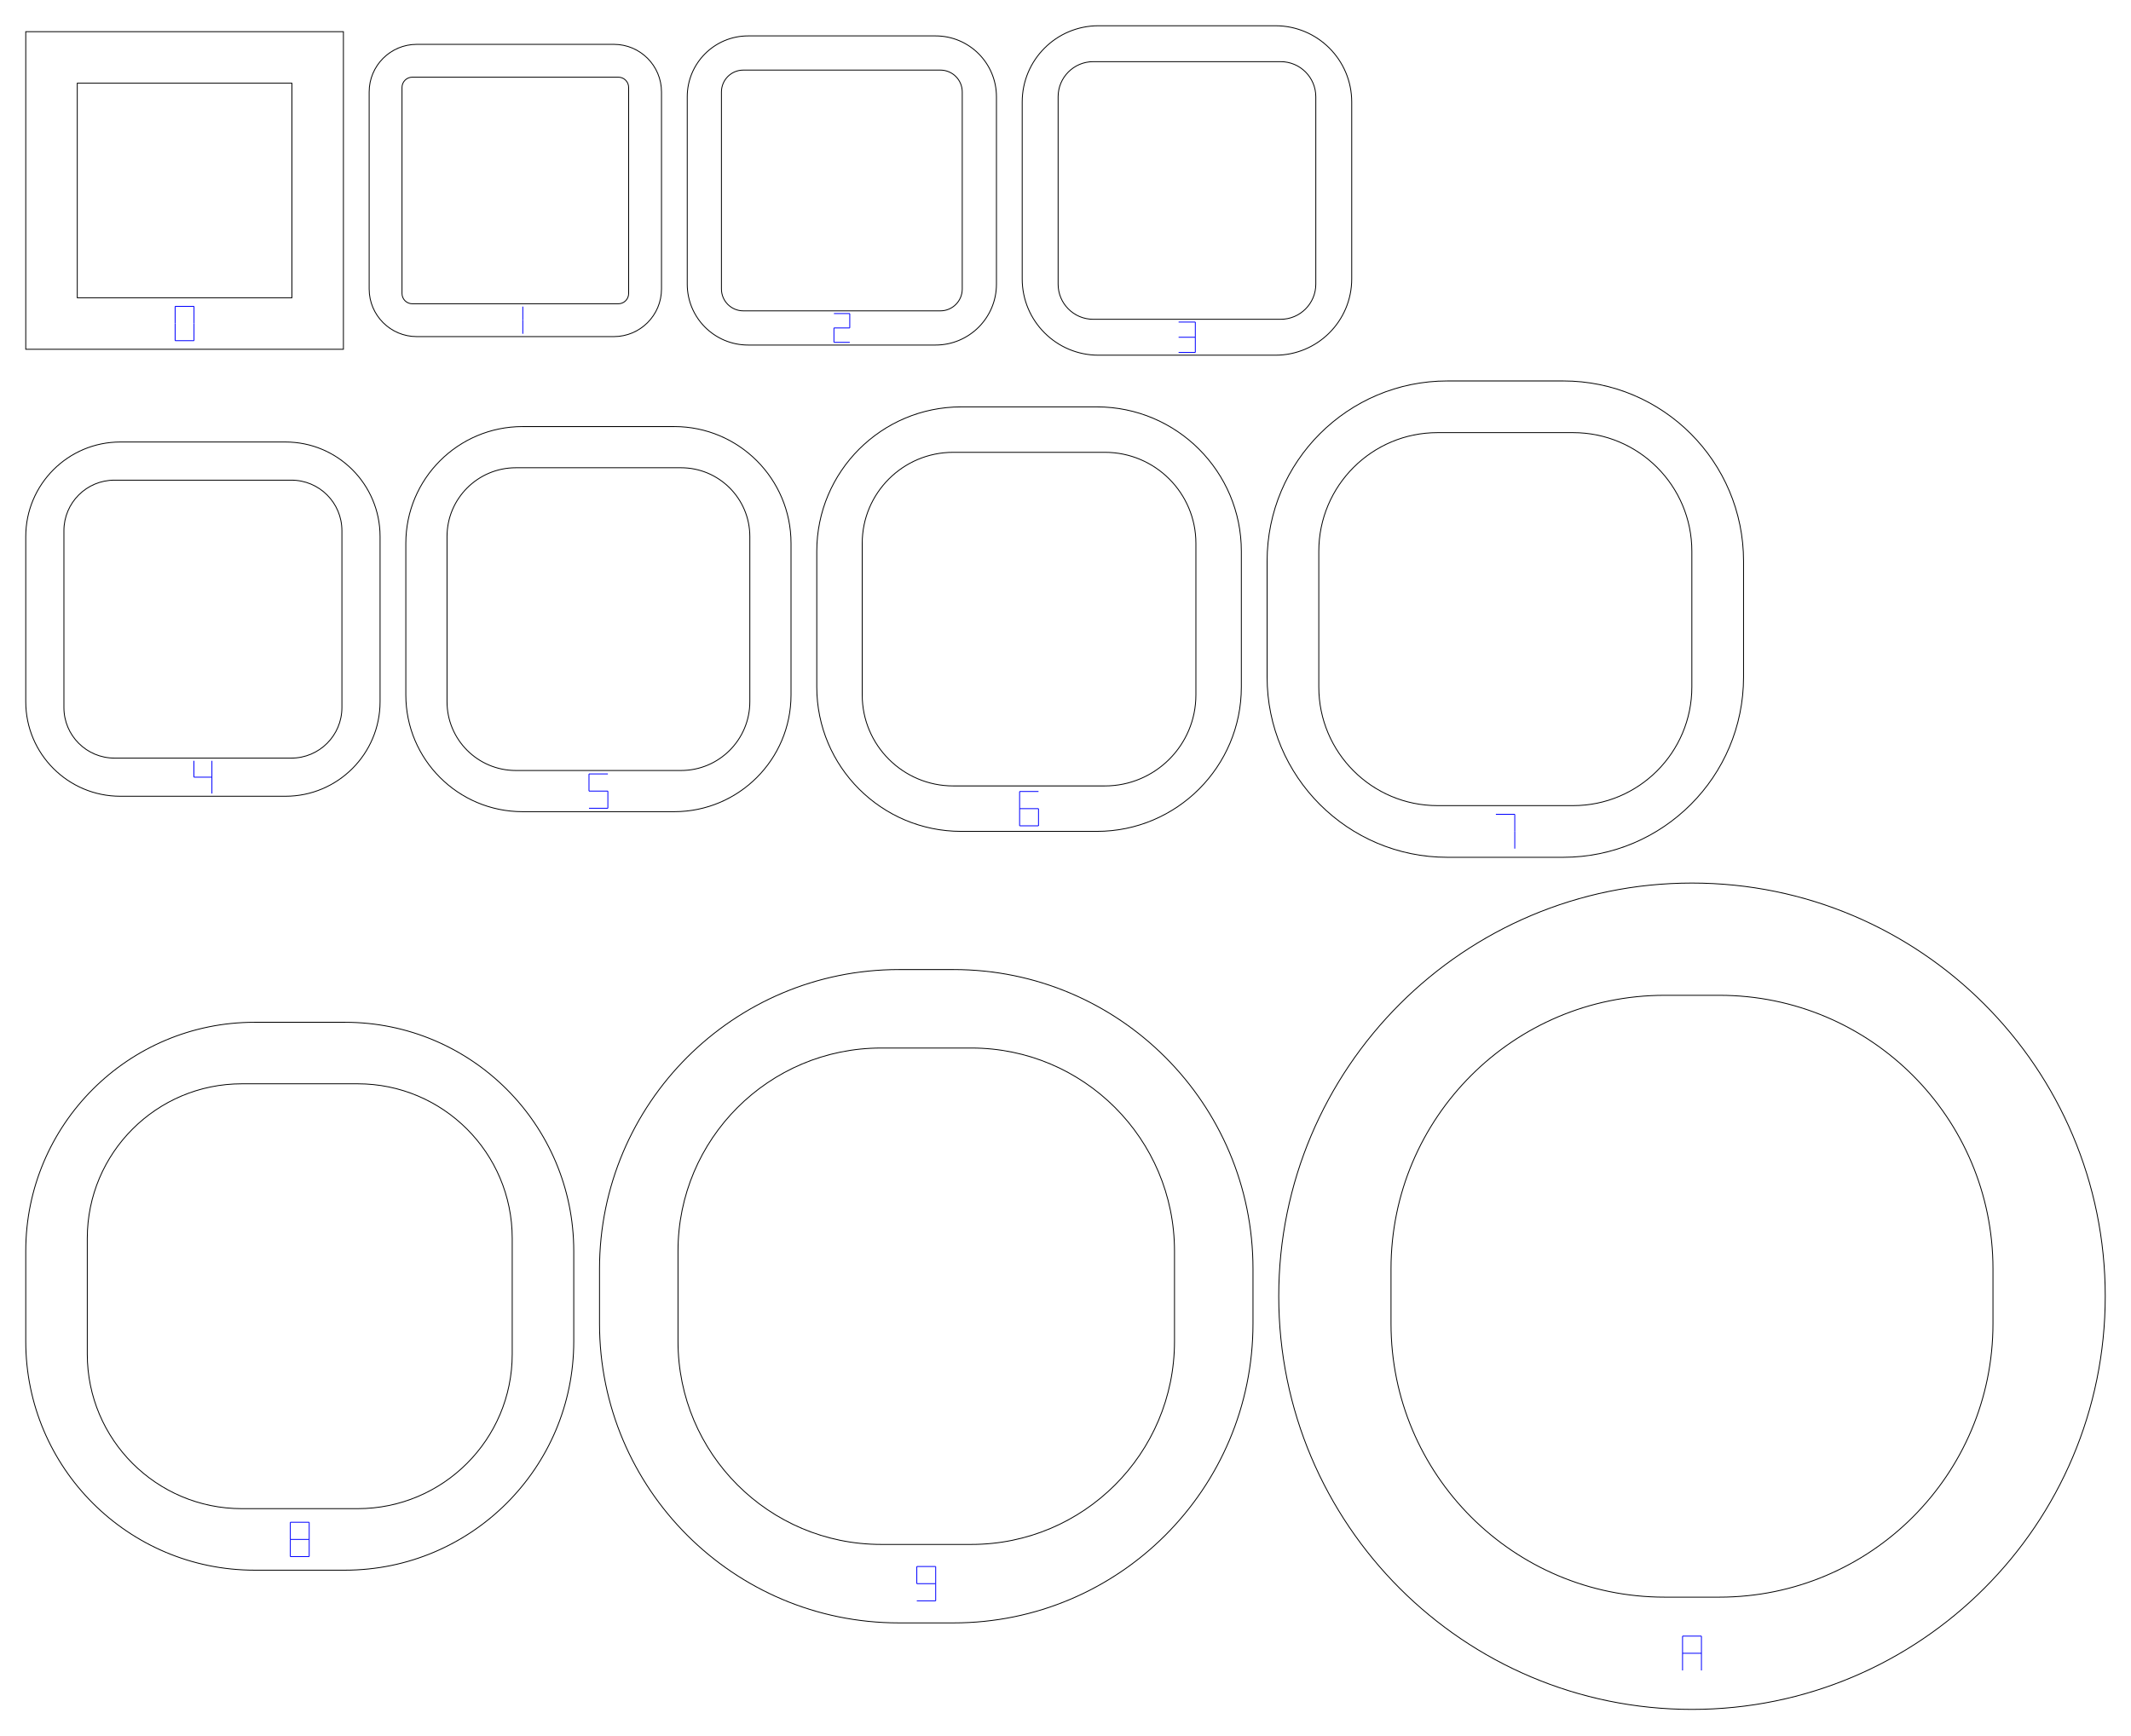
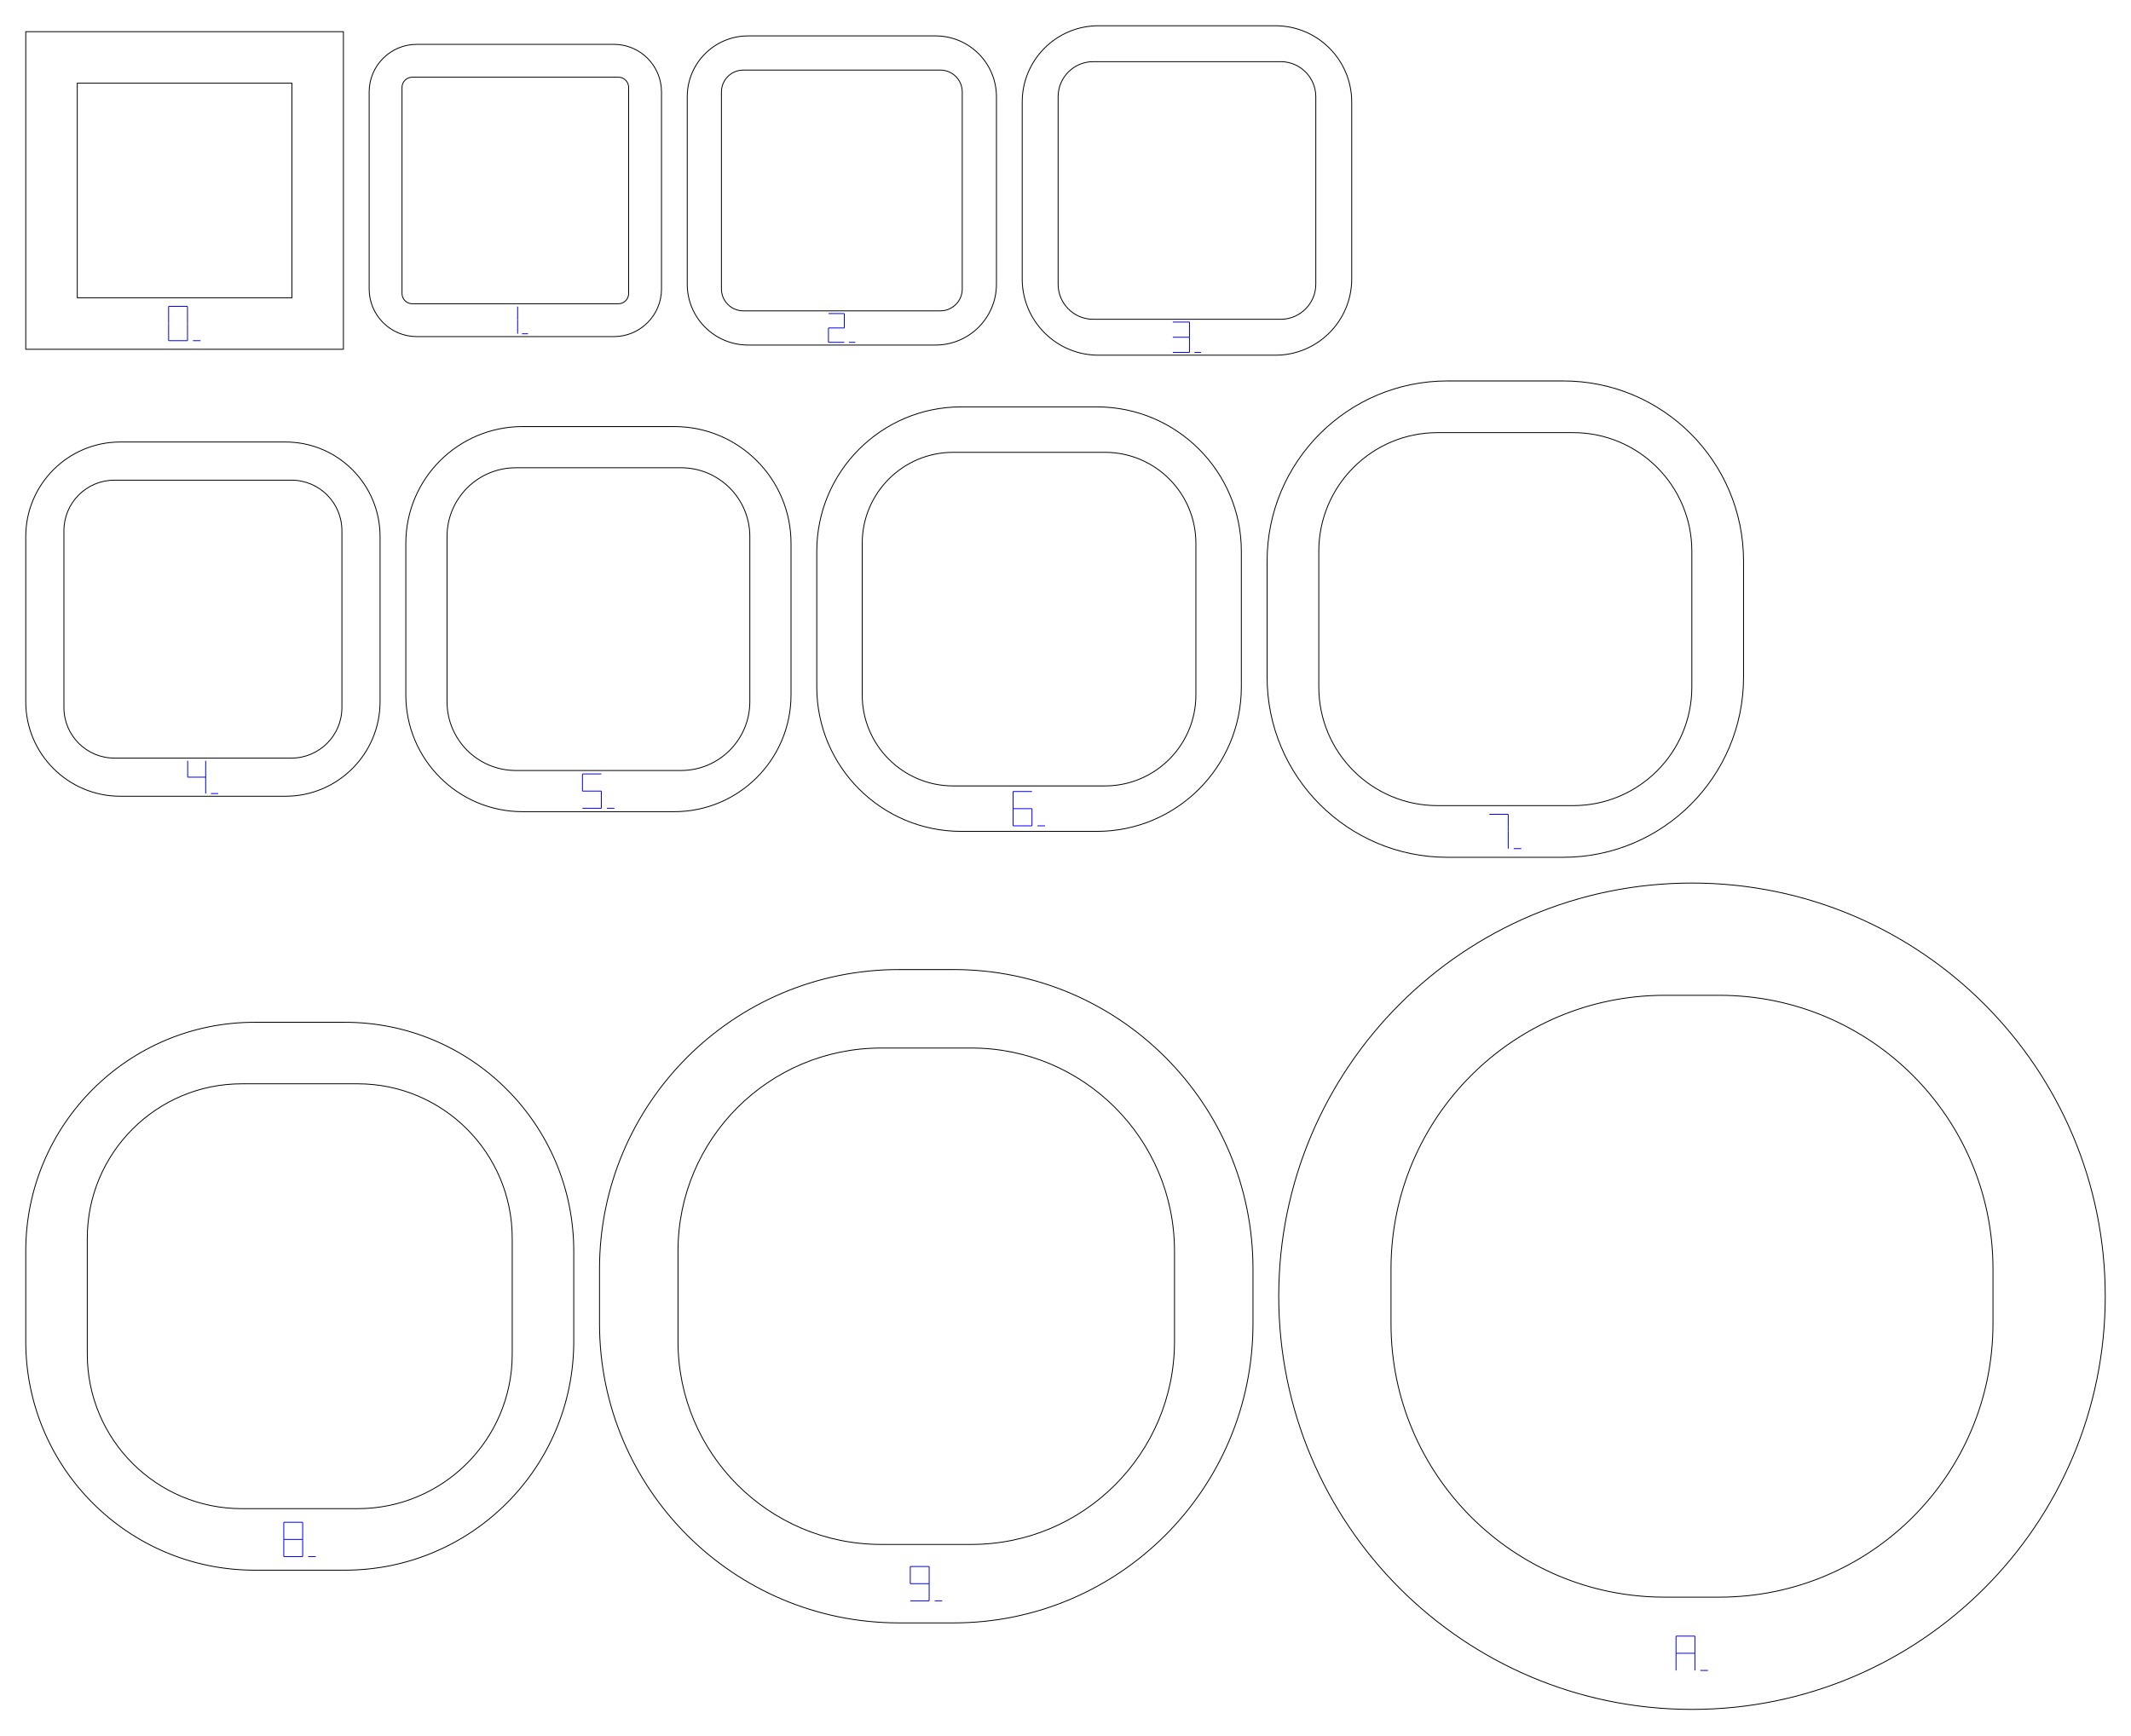
<svg xmlns="http://www.w3.org/2000/svg" width="248.216mm" height="202.148mm" viewBox="0 0 248.216 202.148">
  <g id="ring-numbers" fill="none" stroke="#0000ff" stroke-width="0.1">
-     <path d="M 20.4,35.691 L 22.6,35.691" />
-     <path d="M 22.6,35.691 L 22.6,37.691" />
-     <path d="M 22.6,37.691 L 22.6,39.691" />
-     <path d="M 20.4,39.691 L 22.6,39.691" />
-     <path d="M 20.4,37.691 L 20.4,39.691" />
-     <path d="M 20.4,35.691 L 20.4,37.691" />
-     <path d="M 60.896,35.718 L 60.896,37.303" />
-     <path d="M 60.896,37.303 L 60.896,38.887" />
-     <path d="M 97.135,36.53 L 98.98,36.53" />
-     <path d="M 98.98,36.53 L 98.98,38.207" />
-     <path d="M 97.135,38.207 L 98.98,38.207" />
-     <path d="M 97.135,38.207 L 97.135,39.884" />
-     <path d="M 97.135,39.884 L 98.98,39.884" />
-     <path d="M 137.282,37.52 L 139.229,37.52" />
-     <path d="M 139.229,37.52 L 139.229,39.29" />
-     <path d="M 137.282,39.29 L 139.229,39.29" />
-     <path d="M 139.229,39.29 L 139.229,41.059" />
-     <path d="M 137.282,41.059 L 139.229,41.059" />
-     <path d="M 22.586,88.634 L 22.586,90.542" />
-     <path d="M 22.586,90.542 L 24.684,90.542" />
-     <path d="M 24.684,88.634 L 24.684,90.542" />
-     <path d="M 24.684,90.542 L 24.684,92.45" />
-     <path d="M 68.604,90.163 L 70.804,90.163" />
-     <path d="M 68.604,90.163 L 68.604,92.163" />
-     <path d="M 68.604,92.163 L 70.804,92.163" />
-     <path d="M 70.804,92.163 L 70.804,94.163" />
-     <path d="M 68.604,94.163 L 70.804,94.163" />
-     <path d="M 118.763,92.209 L 120.963,92.209" />
-     <path d="M 118.763,92.209 L 118.763,94.209" />
-     <path d="M 118.763,94.209 L 120.963,94.209" />
-     <path d="M 118.763,94.209 L 118.763,96.209" />
-     <path d="M 120.963,94.209 L 120.963,96.209" />
-     <path d="M 118.763,96.209 L 120.963,96.209" />
-     <path d="M 174.238,94.867 L 176.438,94.867" />
-     <path d="M 176.438,94.867 L 176.438,96.867" />
-     <path d="M 176.438,96.867 L 176.438,98.867" />
-     <path d="M 33.815,177.344 L 36.015,177.344" />
-     <path d="M 36.015,177.344 L 36.015,179.344" />
-     <path d="M 36.015,179.344 L 36.015,181.344" />
-     <path d="M 33.815,181.344 L 36.015,181.344" />
-     <path d="M 33.815,179.344 L 33.815,181.344" />
-     <path d="M 33.815,177.344 L 33.815,179.344" />
-     <path d="M 33.815,179.344 L 36.015,179.344" />
-     <path d="M 106.788,182.499 L 108.988,182.499" />
-     <path d="M 108.988,182.499 L 108.988,184.499" />
-     <path d="M 108.988,184.499 L 108.988,186.499" />
-     <path d="M 106.788,182.499 L 106.788,184.499" />
-     <path d="M 106.788,184.499 L 108.988,184.499" />
-     <path d="M 106.788,186.499 L 108.988,186.499" />
-     <path d="M 195.981,190.609 L 198.181,190.609" />
-     <path d="M 198.181,190.609 L 198.181,192.609" />
-     <path d="M 198.181,192.609 L 198.181,194.609" />
-     <path d="M 195.981,192.609 L 195.981,194.609" />
-     <path d="M 195.981,190.609 L 195.981,192.609" />
-     <path d="M 195.981,192.609 L 198.181,192.609" />
+     <path d="M 19.64,35.691 L 21.84,35.691" />
+     <path d="M 21.84,35.691 L 21.84,37.691" />
+     <path d="M 21.84,37.691 L 21.84,39.691" />
+     <path d="M 19.64,39.691 L 21.84,39.691" />
+     <path d="M 19.64,37.691 L 19.64,39.691" />
+     <path d="M 19.64,35.691 L 19.64,37.691" />
+     <path d="M 22.48,39.691 L 23.36,39.691" />
+     <path d="M 60.294,35.718 L 60.294,37.303" />
+     <path d="M 60.294,37.303 L 60.294,38.887" />
+     <path d="M 60.801,38.887 L 61.499,38.887" />
+     <path d="M 96.498,36.53 L 98.343,36.53" />
+     <path d="M 98.343,36.53 L 98.343,38.207" />
+     <path d="M 96.498,38.207 L 98.343,38.207" />
+     <path d="M 96.498,38.207 L 96.498,39.884" />
+     <path d="M 96.498,39.884 L 98.343,39.884" />
+     <path d="M 98.879,39.884 L 99.617,39.884" />
+     <path d="M 136.61,37.52 L 138.556,37.52" />
+     <path d="M 138.556,37.52 L 138.556,39.29" />
+     <path d="M 136.61,39.29 L 138.556,39.29" />
+     <path d="M 138.556,39.29 L 138.556,41.059" />
+     <path d="M 136.61,41.059 L 138.556,41.059" />
+     <path d="M 139.122,41.059 L 139.901,41.059" />
+     <path d="M 21.861,88.634 L 21.861,90.542" />
+     <path d="M 21.861,90.542 L 23.96,90.542" />
+     <path d="M 23.96,88.634 L 23.96,90.542" />
+     <path d="M 23.96,90.542 L 23.96,92.45" />
+     <path d="M 24.57,92.45 L 25.409,92.45" />
+     <path d="M 67.844,90.163 L 70.044,90.163" />
+     <path d="M 67.844,90.163 L 67.844,92.163" />
+     <path d="M 67.844,92.163 L 70.044,92.163" />
+     <path d="M 70.044,92.163 L 70.044,94.163" />
+     <path d="M 67.844,94.163 L 70.044,94.163" />
+     <path d="M 70.684,94.163 L 71.564,94.163" />
+     <path d="M 118.003,92.209 L 120.203,92.209" />
+     <path d="M 118.003,92.209 L 118.003,94.209" />
+     <path d="M 118.003,94.209 L 120.203,94.209" />
+     <path d="M 118.003,94.209 L 118.003,96.209" />
+     <path d="M 120.203,94.209 L 120.203,96.209" />
+     <path d="M 118.003,96.209 L 120.203,96.209" />
+     <path d="M 120.843,96.209 L 121.723,96.209" />
+     <path d="M 173.478,94.867 L 175.678,94.867" />
+     <path d="M 175.678,94.867 L 175.678,96.867" />
+     <path d="M 175.678,96.867 L 175.678,98.867" />
+     <path d="M 176.318,98.867 L 177.198,98.867" />
+     <path d="M 33.055,177.344 L 35.255,177.344" />
+     <path d="M 35.255,177.344 L 35.255,179.344" />
+     <path d="M 35.255,179.344 L 35.255,181.344" />
+     <path d="M 33.055,181.344 L 35.255,181.344" />
+     <path d="M 33.055,179.344 L 33.055,181.344" />
+     <path d="M 33.055,177.344 L 33.055,179.344" />
+     <path d="M 33.055,179.344 L 35.255,179.344" />
+     <path d="M 35.895,181.344 L 36.775,181.344" />
+     <path d="M 106.028,182.499 L 108.228,182.499" />
+     <path d="M 108.228,182.499 L 108.228,184.499" />
+     <path d="M 108.228,184.499 L 108.228,186.499" />
+     <path d="M 106.028,182.499 L 106.028,184.499" />
+     <path d="M 106.028,184.499 L 108.228,184.499" />
+     <path d="M 106.028,186.499 L 108.228,186.499" />
+     <path d="M 108.868,186.499 L 109.748,186.499" />
+     <path d="M 195.221,190.609 L 197.421,190.609" />
+     <path d="M 197.421,190.609 L 197.421,192.609" />
+     <path d="M 197.421,192.609 L 197.421,194.609" />
+     <path d="M 195.221,192.609 L 195.221,194.609" />
+     <path d="M 195.221,190.609 L 195.221,192.609" />
+     <path d="M 195.221,192.609 L 197.421,192.609" />
+     <path d="M 198.061,194.609 L 198.941,194.609" />
  </g>
  <g fill="none" stroke="#000000" stroke-width="0.1">
    <path d="M 3,3.691 H 40 V 40.691 H 3 Z M 9,9.691 H 34 V 34.691 H 9 Z" />
    <path d="M 48.55,5.166 H 71.5 A 5.55,5.55 0 0 1 77.05,10.716 V 33.665 A 5.55,5.55 0 0 1 71.5,39.215 H 48.55 A 5.55,5.55 0 0 1 43,33.665 V 10.716 A 5.55,5.55 0 0 1 48.55,5.166 Z M 48.026,8.991 H 72.024 A 1.2,1.2 0 0 1 73.224,10.191 V 34.19 A 1.2,1.2 0 0 1 72.024,35.39 H 48.026 A 1.2,1.2 0 0 1 46.825,34.19 V 10.191 A 1.2,1.2 0 0 1 48.026,8.991 Z" />
    <path d="M 87.143,4.183 H 108.972 A 7.093,7.093 0 0 1 116.065,11.276 V 33.105 A 7.093,7.093 0 0 1 108.972,40.198 H 87.143 A 7.093,7.093 0 0 1 80.05,33.105 V 11.276 A 7.093,7.093 0 0 1 87.143,4.183 Z M 86.582,8.166 H 109.532 A 2.55,2.55 0 0 1 112.082,10.716 V 33.665 A 2.55,2.55 0 0 1 109.532,36.215 H 86.582 A 2.55,2.55 0 0 1 84.032,33.665 V 10.716 A 2.55,2.55 0 0 1 86.582,8.166 Z" />
    <path d="M 127.952,3 H 148.559 A 8.887,8.887 0 0 1 157.446,11.887 V 32.493 A 8.887,8.887 0 0 1 148.559,41.381 H 127.952 A 8.887,8.887 0 0 1 119.065,32.493 V 11.887 A 8.887,8.887 0 0 1 127.952,3 Z M 127.341,7.183 H 149.17 A 4.093,4.093 0 0 1 153.263,11.276 V 33.105 A 4.093,4.093 0 0 1 149.17,37.198 H 127.341 A 4.093,4.093 0 0 1 123.248,33.105 V 11.276 A 4.093,4.093 0 0 1 127.341,7.183 Z" />
    <path d="M 14.016,51.494 H 33.255 A 11.016,11.016 0 0 1 44.27,62.51 V 81.748 A 11.016,11.016 0 0 1 33.255,92.764 H 14.016 A 11.016,11.016 0 0 1 3,81.748 V 62.51 A 11.016,11.016 0 0 1 14.016,51.494 Z M 13.332,55.939 H 33.938 A 5.888,5.888 0 0 1 39.826,61.826 V 82.432 A 5.888,5.888 0 0 1 33.938,88.32 H 13.332 A 5.888,5.888 0 0 1 7.445,82.432 V 61.826 A 5.888,5.888 0 0 1 13.332,55.939 Z" />
    <path d="M 60.87,49.696 H 78.537 A 13.6,13.6 0 0 1 92.137,63.296 V 80.963 A 13.6,13.6 0 0 1 78.537,94.562 H 60.87 A 13.6,13.6 0 0 1 47.27,80.963 V 63.296 A 13.6,13.6 0 0 1 60.87,49.696 Z M 60.084,54.494 H 79.323 A 8.016,8.016 0 0 1 87.339,62.51 V 81.748 A 8.016,8.016 0 0 1 79.323,89.764 H 60.084 A 8.016,8.016 0 0 1 52.069,81.748 V 62.51 A 8.016,8.016 0 0 1 60.084,54.494 Z" />
    <path d="M 111.963,47.403 H 127.764 A 16.826,16.826 0 0 1 144.59,64.229 V 80.03 A 16.826,16.826 0 0 1 127.764,96.856 H 111.963 A 16.826,16.826 0 0 1 95.137,80.03 V 64.229 A 16.826,16.826 0 0 1 111.963,47.403 Z M 111.03,52.696 H 128.697 A 10.6,10.6 0 0 1 139.297,63.296 V 80.963 A 10.6,10.6 0 0 1 128.697,91.562 H 111.03 A 10.6,10.6 0 0 1 100.43,80.963 V 63.296 A 10.6,10.6 0 0 1 111.03,52.696 Z" />
    <path d="M 168.588,44.381 H 182.088 A 20.999,20.999 0 0 1 203.086,65.38 V 78.879 A 20.999,20.999 0 0 1 182.088,99.877 H 168.588 A 20.999,20.999 0 0 1 147.59,78.879 V 65.38 A 20.999,20.999 0 0 1 168.588,44.381 Z M 167.438,50.403 H 183.238 A 13.826,13.826 0 0 1 197.064,64.229 V 80.03 A 13.826,13.826 0 0 1 183.238,93.856 H 167.438 A 13.826,13.826 0 0 1 153.612,80.03 V 64.229 A 13.826,13.826 0 0 1 167.438,50.403 Z" />
    <path d="M 29.658,119.097 H 40.173 A 26.658,26.658 0 0 1 66.831,145.755 V 156.27 A 26.658,26.658 0 0 1 40.173,182.928 H 29.658 A 26.658,26.658 0 0 1 3,156.27 V 145.755 A 26.658,26.658 0 0 1 29.658,119.097 Z M 28.166,126.264 H 41.665 A 17.999,17.999 0 0 1 59.663,144.263 V 157.762 A 17.999,17.999 0 0 1 41.665,175.761 H 28.166 A 17.999,17.999 0 0 1 10.167,157.762 V 144.263 A 17.999,17.999 0 0 1 28.166,126.264 Z" />
    <path d="M 104.701,112.955 H 111.075 A 34.871,34.871 0 0 1 145.946,147.826 V 154.2 A 34.871,34.871 0 0 1 111.075,189.07 H 104.701 A 34.871,34.871 0 0 1 69.831,154.2 V 147.826 A 34.871,34.871 0 0 1 104.701,112.955 Z M 102.631,122.097 H 113.145 A 23.658,23.658 0 0 1 136.804,145.755 V 156.27 A 23.658,23.658 0 0 1 113.145,179.928 H 102.631 A 23.658,23.658 0 0 1 78.973,156.27 V 145.755 A 23.658,23.658 0 0 1 102.631,122.097 Z" />
    <path d="M 197.081,102.877 A 48.135,48.135 0 0 1 245.216,151.013 A 48.135,48.135 0 0 1 197.081,199.148 A 48.135,48.135 0 0 1 148.946,151.013 A 48.135,48.135 0 0 1 197.081,102.877 Z M 193.894,115.955 H 200.268 A 31.871,31.871 0 0 1 232.139,147.826 V 154.2 A 31.871,31.871 0 0 1 200.268,186.07 H 193.894 A 31.871,31.871 0 0 1 162.023,154.2 V 147.826 A 31.871,31.871 0 0 1 193.894,115.955 Z" />
  </g>
</svg>
